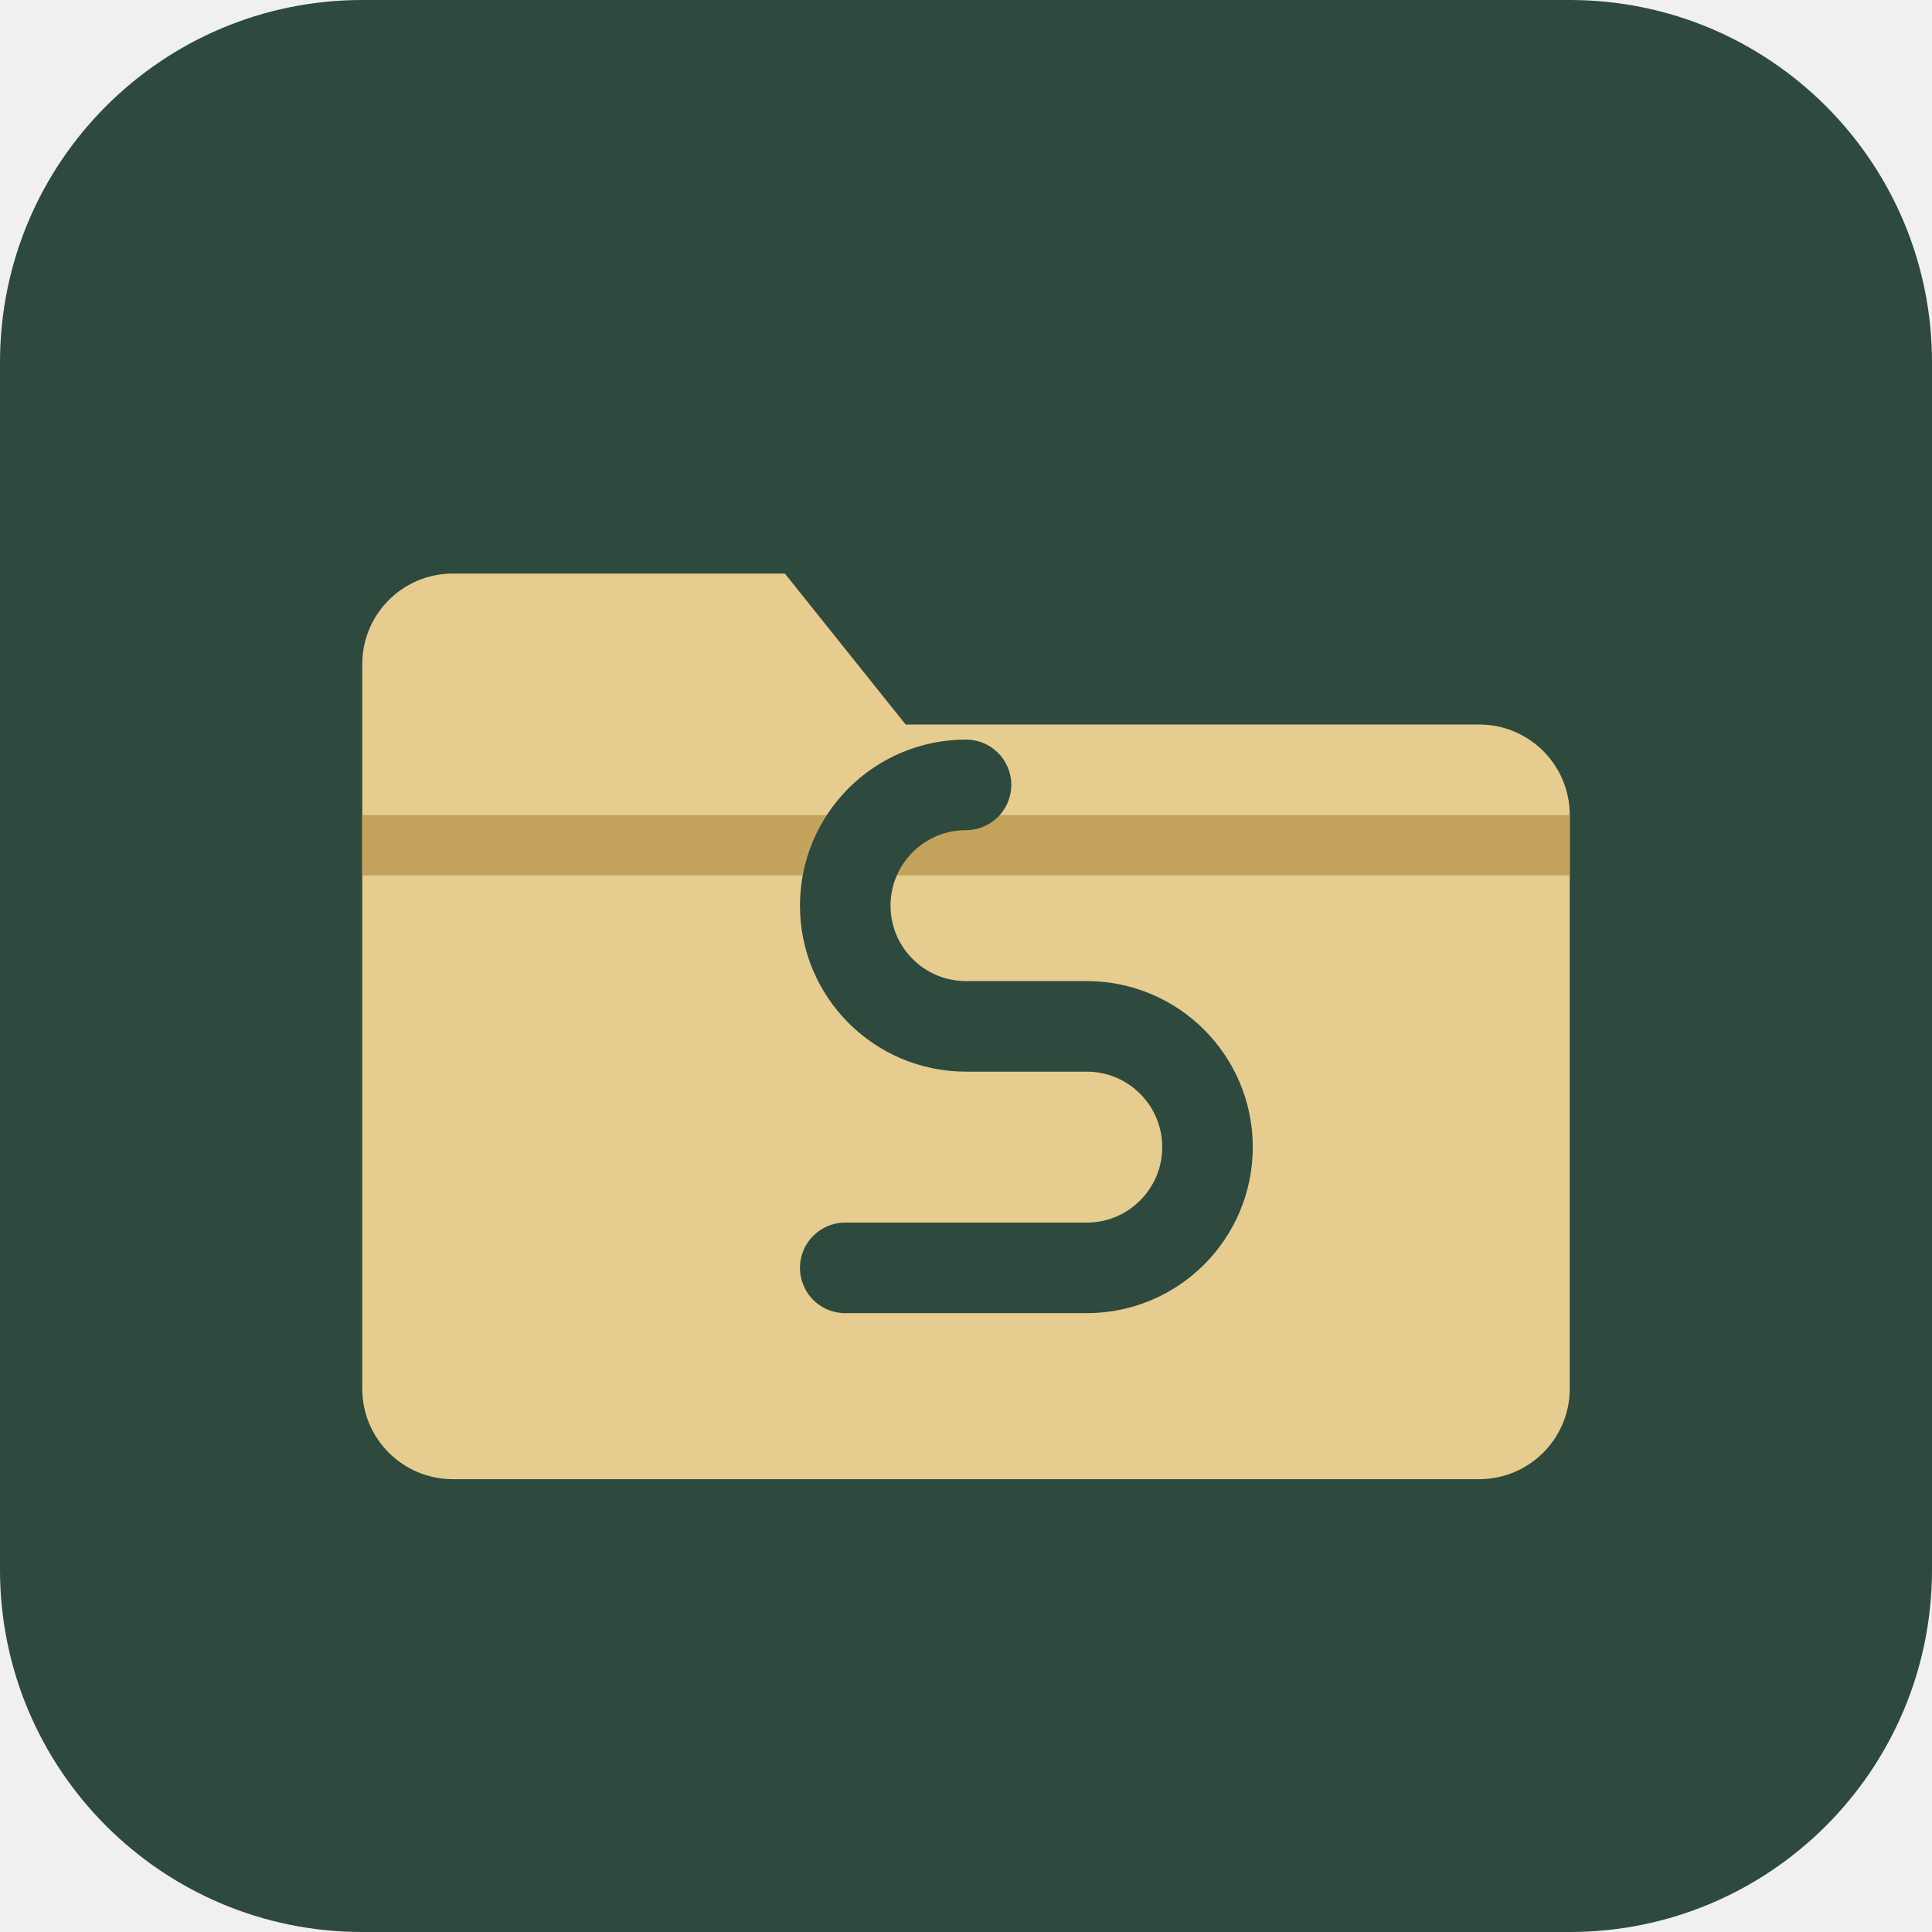
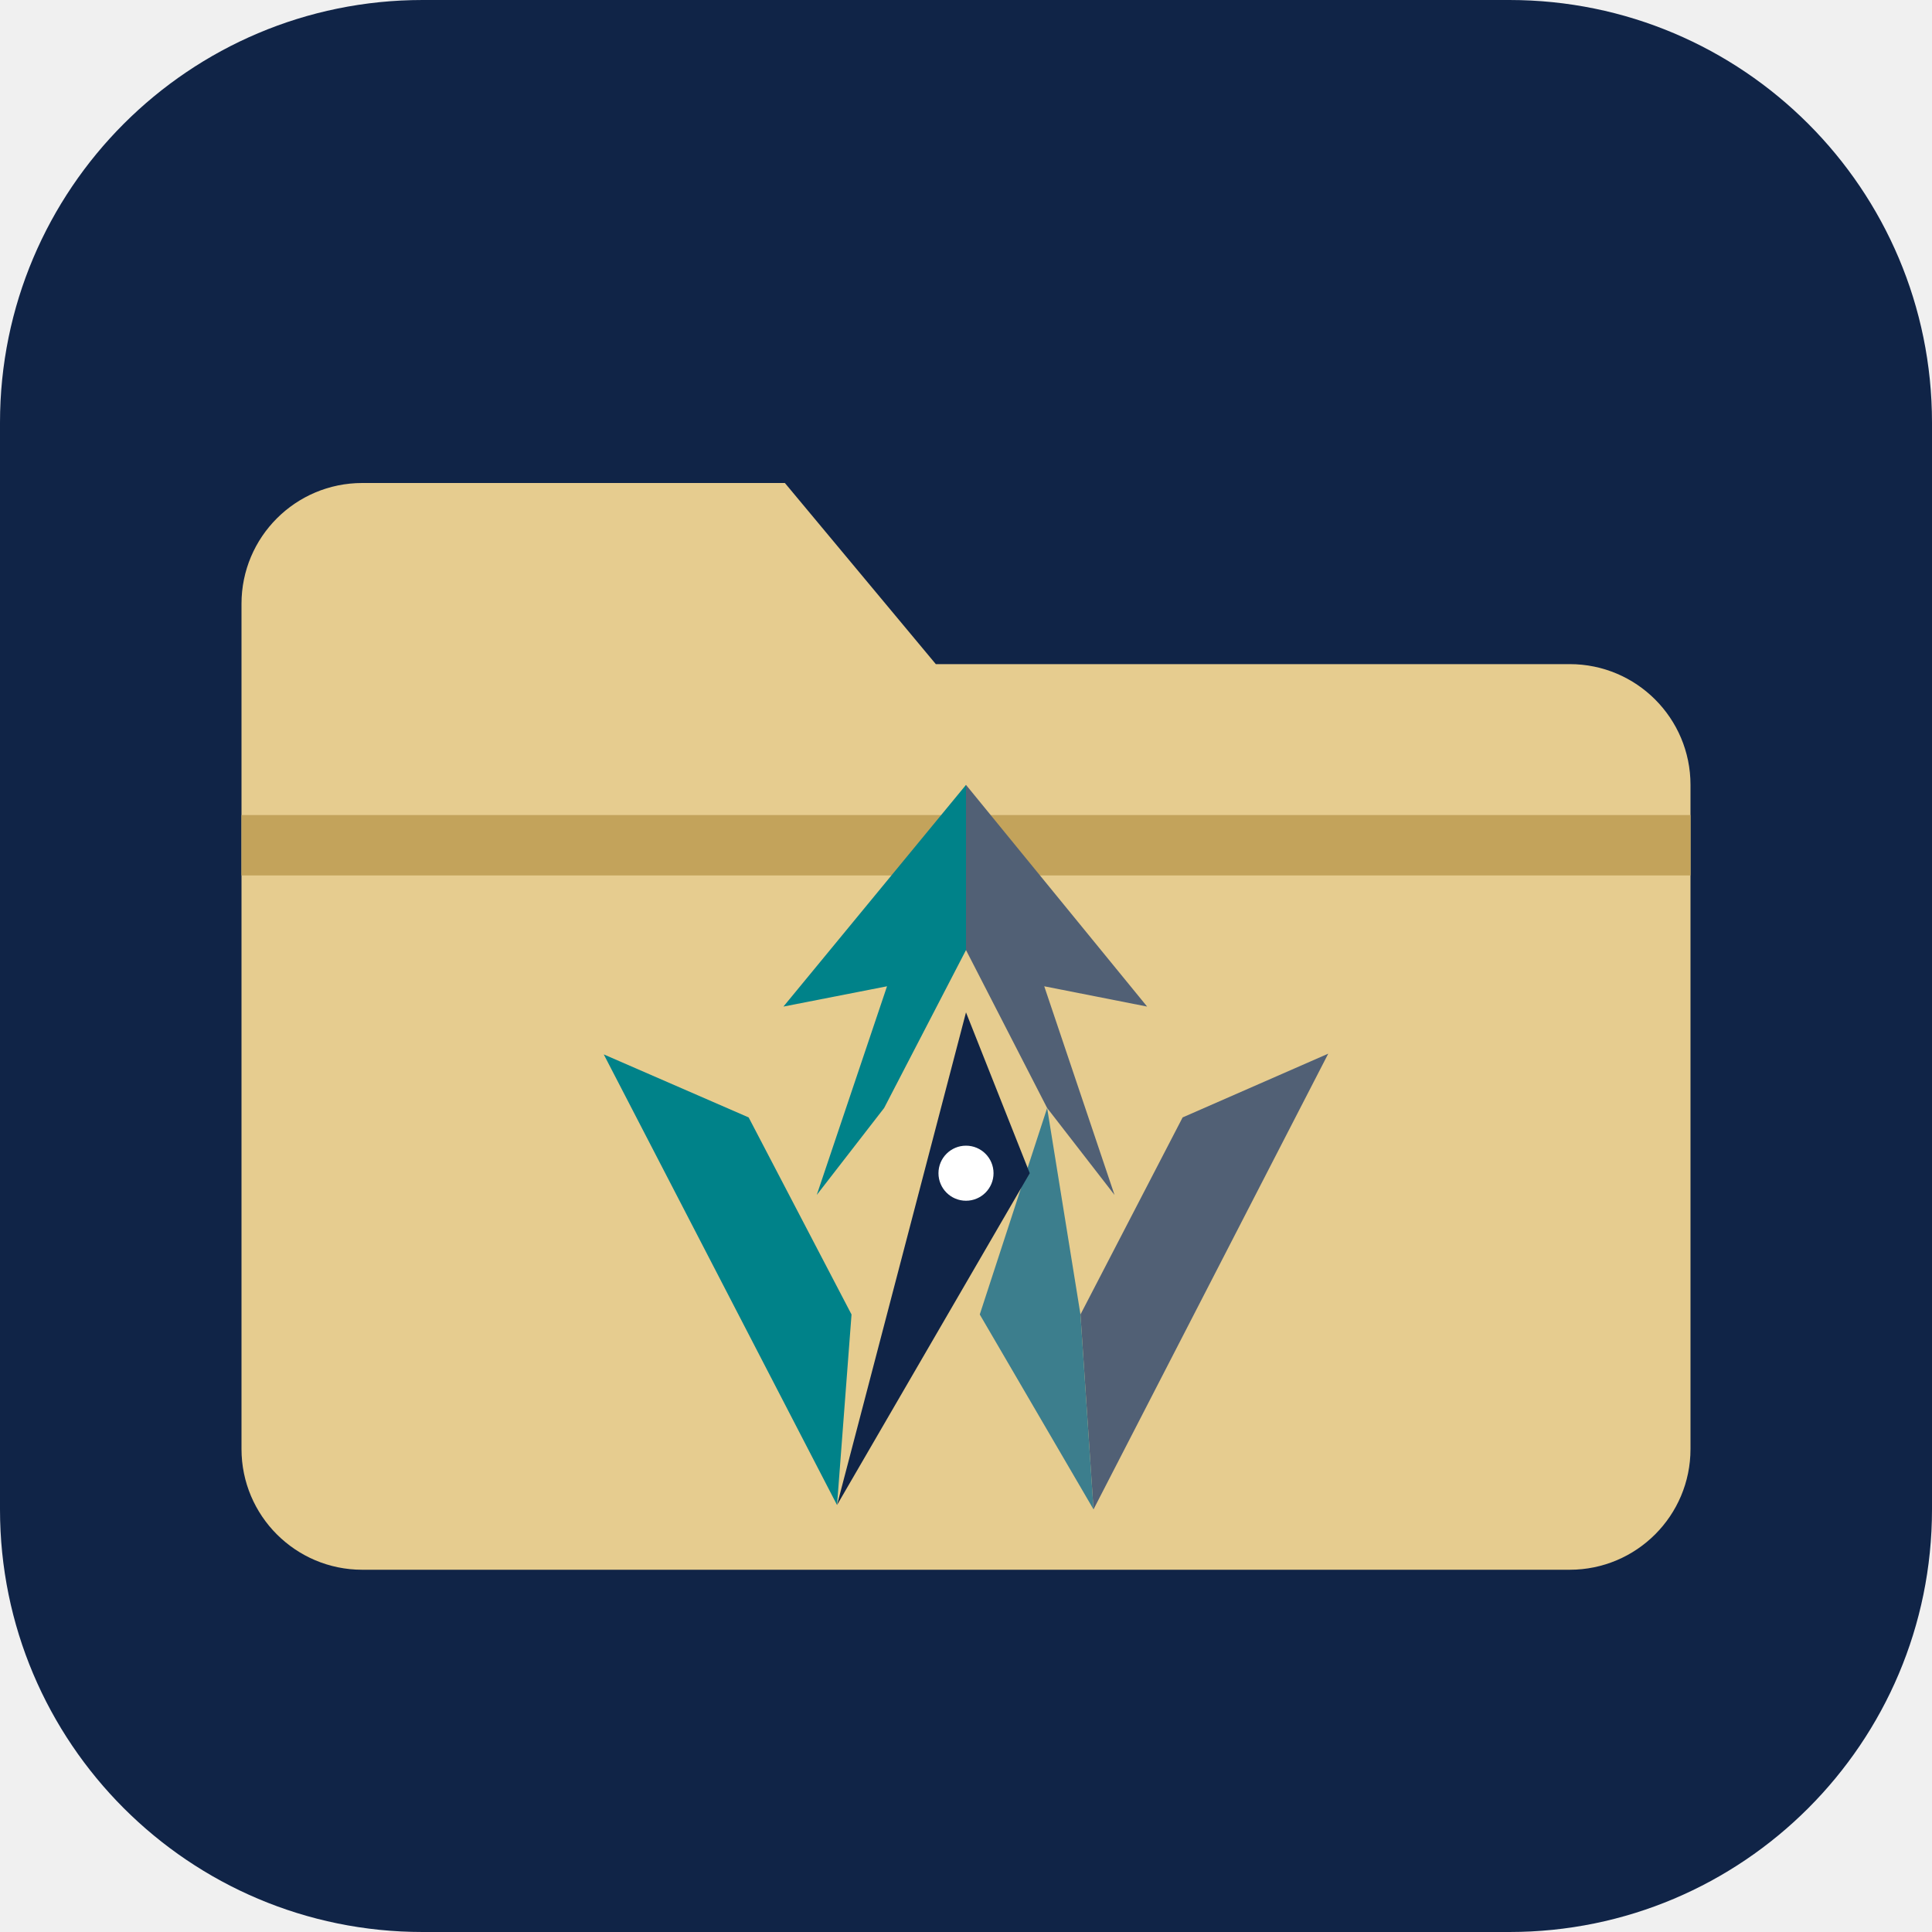
<svg xmlns="http://www.w3.org/2000/svg" viewBox="0 0 64 64">
-   <rect width="64" height="64" rx="12" fill="#2e4a3e" />
-   <path d="M12 22a3 3 0 0 1 3-3h11l4 5h19a3 3 0 0 1 3 3v19a3 3 0 0 1-3 3H15a3 3 0 0 1-3-3z" fill="#e6cc8f" />
-   <path d="M12 28h40" stroke="#c3a35b" stroke-width="2" />
-   <path d="M22 41h8a4 4 0 0 0 0-8h-4a4 4 0 0 1 0-8" fill="none" stroke="#2e4a3e" stroke-width="3" stroke-linecap="round" transform="translate(6 1)" />
+   <rect width="64" height="64" rx="14" fill="#102447" />
+   <path d="M8 20a4 4 0 0 1 4-4h14l5 6h21a4 4 0 0 1 4 4v22a4 4 0 0 1-4 4H12a4 4 0 0 1-4-4z" fill="#e6cc8f" />
+   <path d="M8 28h48" stroke="#c3a35b" stroke-width="2" />
+   <g transform="translate(20, 26) scale(0.24)">
+     <polygon points="50,0 50,22.8 38.7,44.6 29.4,56.6 39.1,27.8 24.8,30.6" fill="#008289" />
+     <polygon points="50,0 50,22.8 61.2,44.6 70.5,56.6 60.8,27.8 75,30.6" fill="#516075" />
+     <polygon points="0,37.2 20,45.9 34.2,73.1 32.2,99.4" fill="#008289" />
+     <polygon points="100,37.1 79.9,45.9 65.8,73.1 67.6,100" fill="#516075" />
+     <polygon points="61.2,44.6 65.8,73.1 67.6,100 51.9,73.1" fill="#3c7e8d" />
+     <polygon points="50,31.4 58.8,53.6 32.2,99.4" fill="#102447" />
+     <circle cx="50" cy="53.6" r="3.8" fill="#ffffff" />
+   </g>
</svg>
